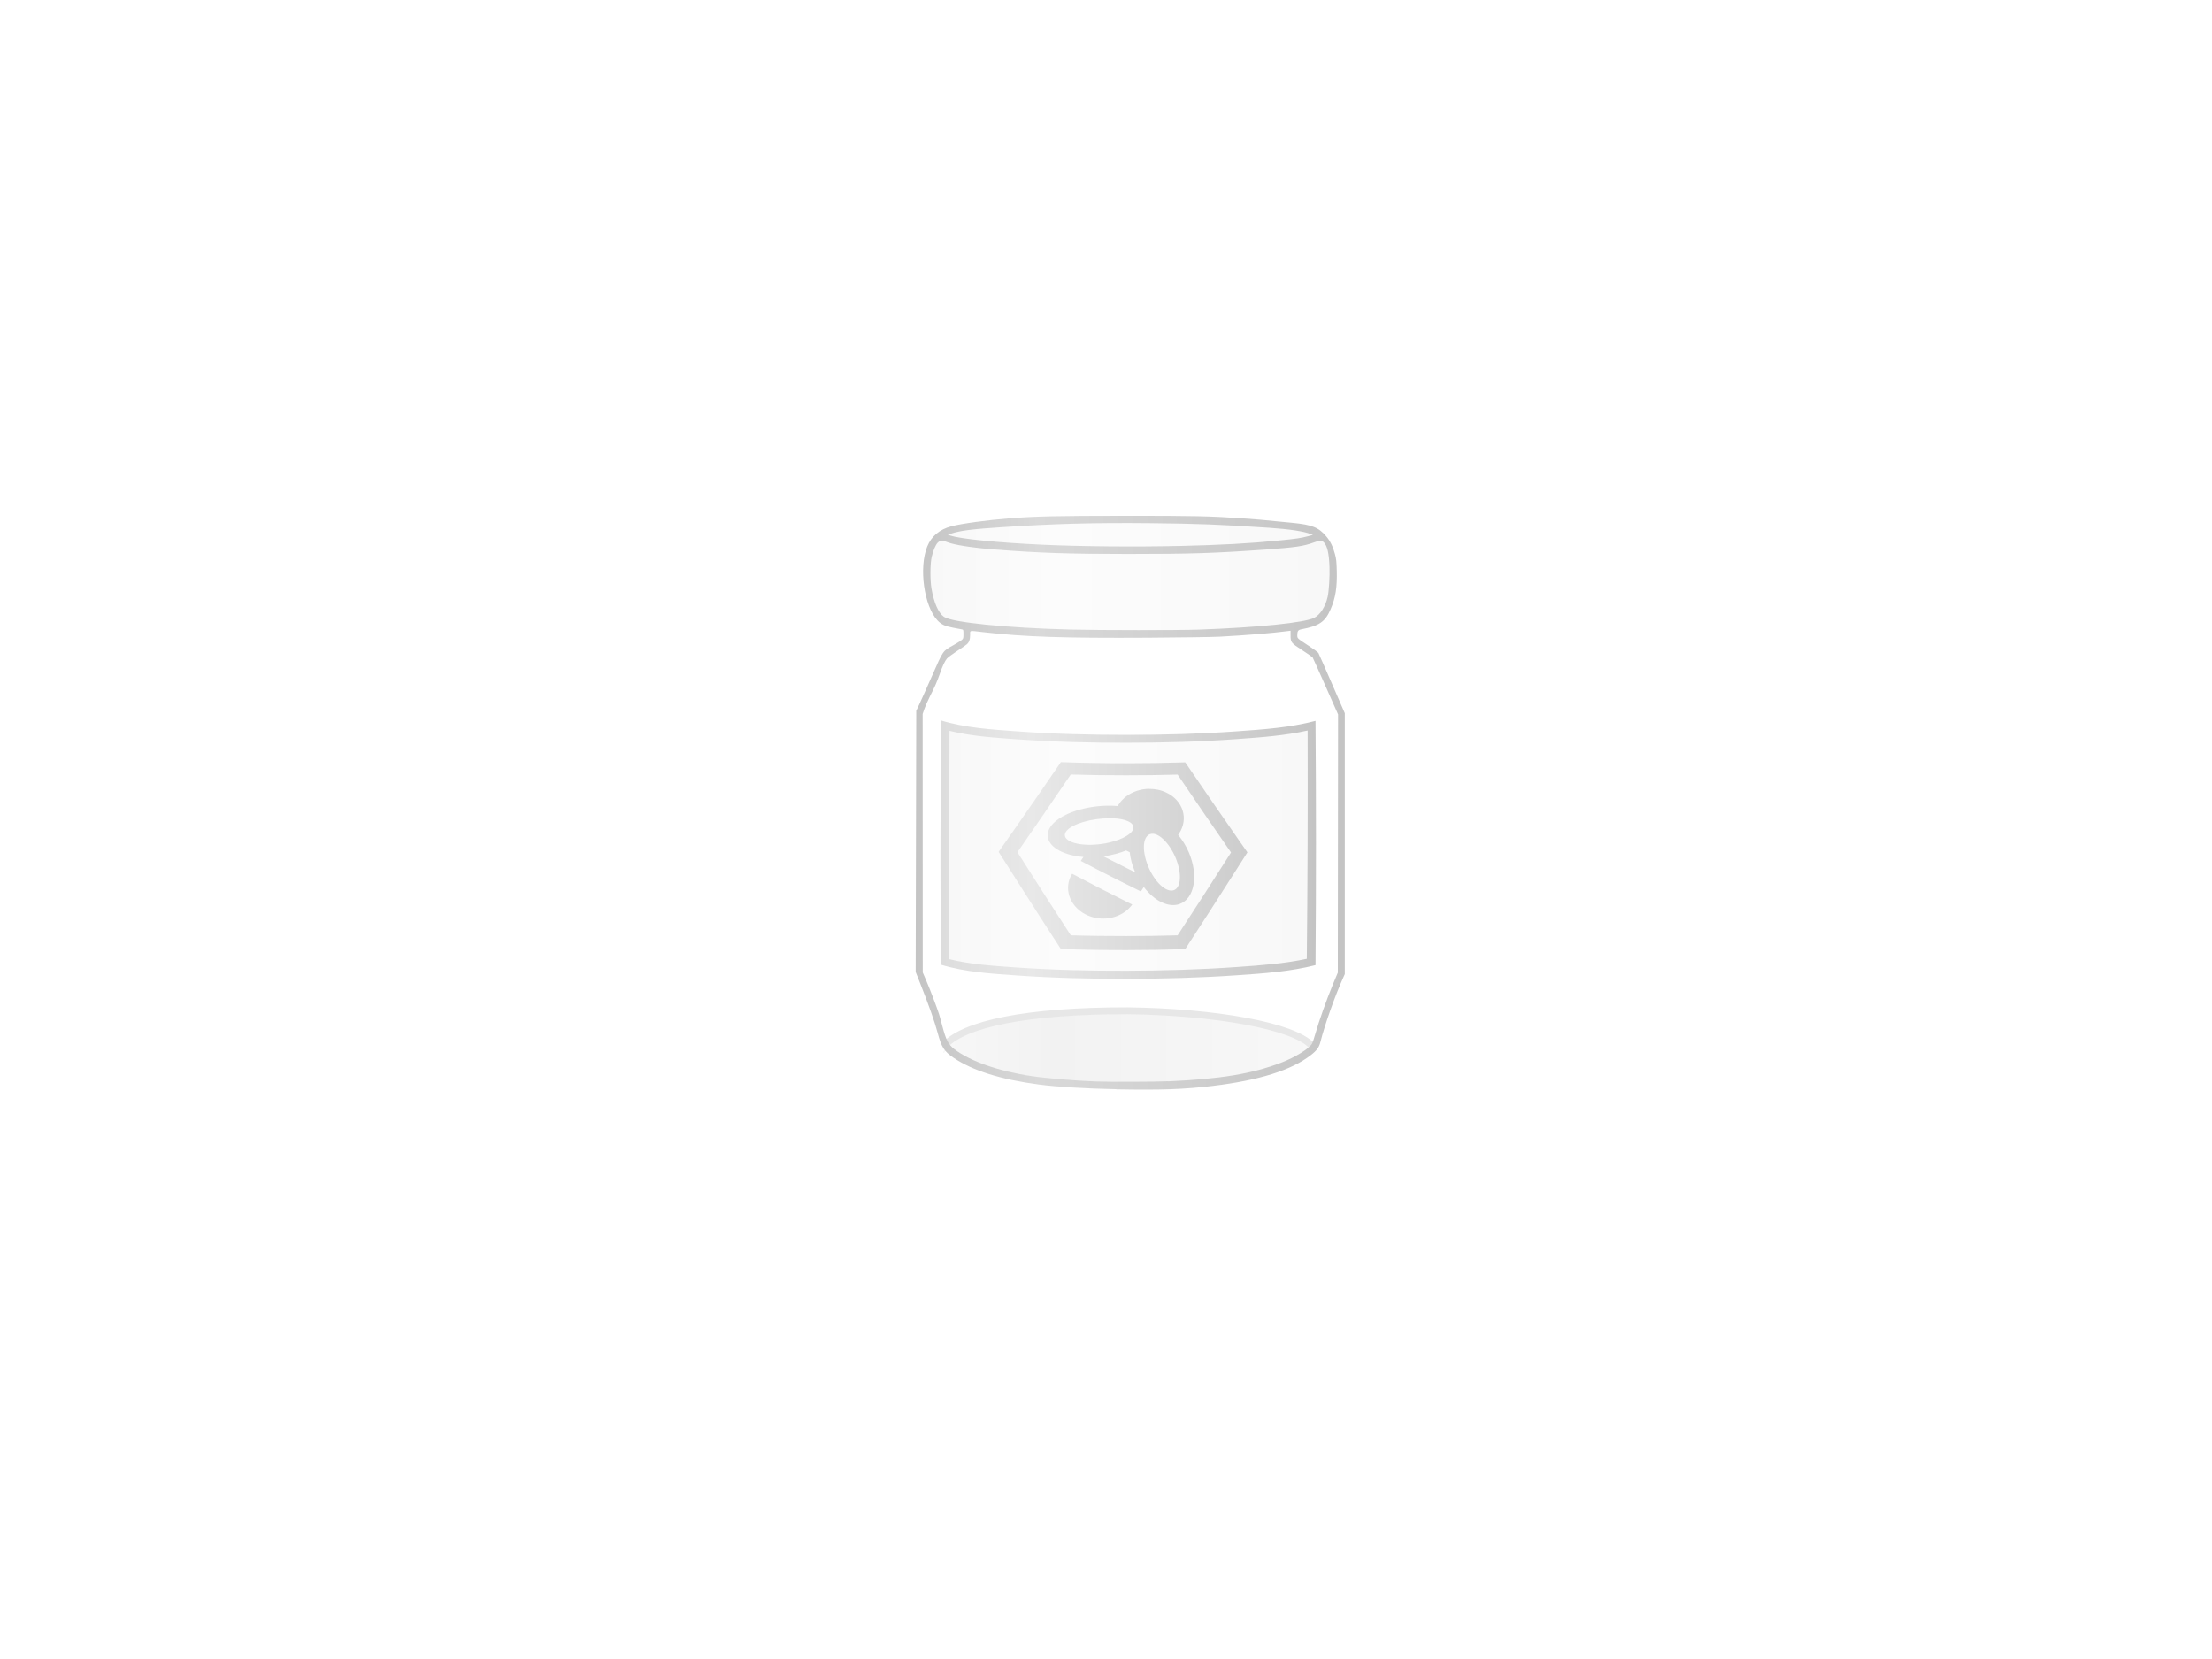
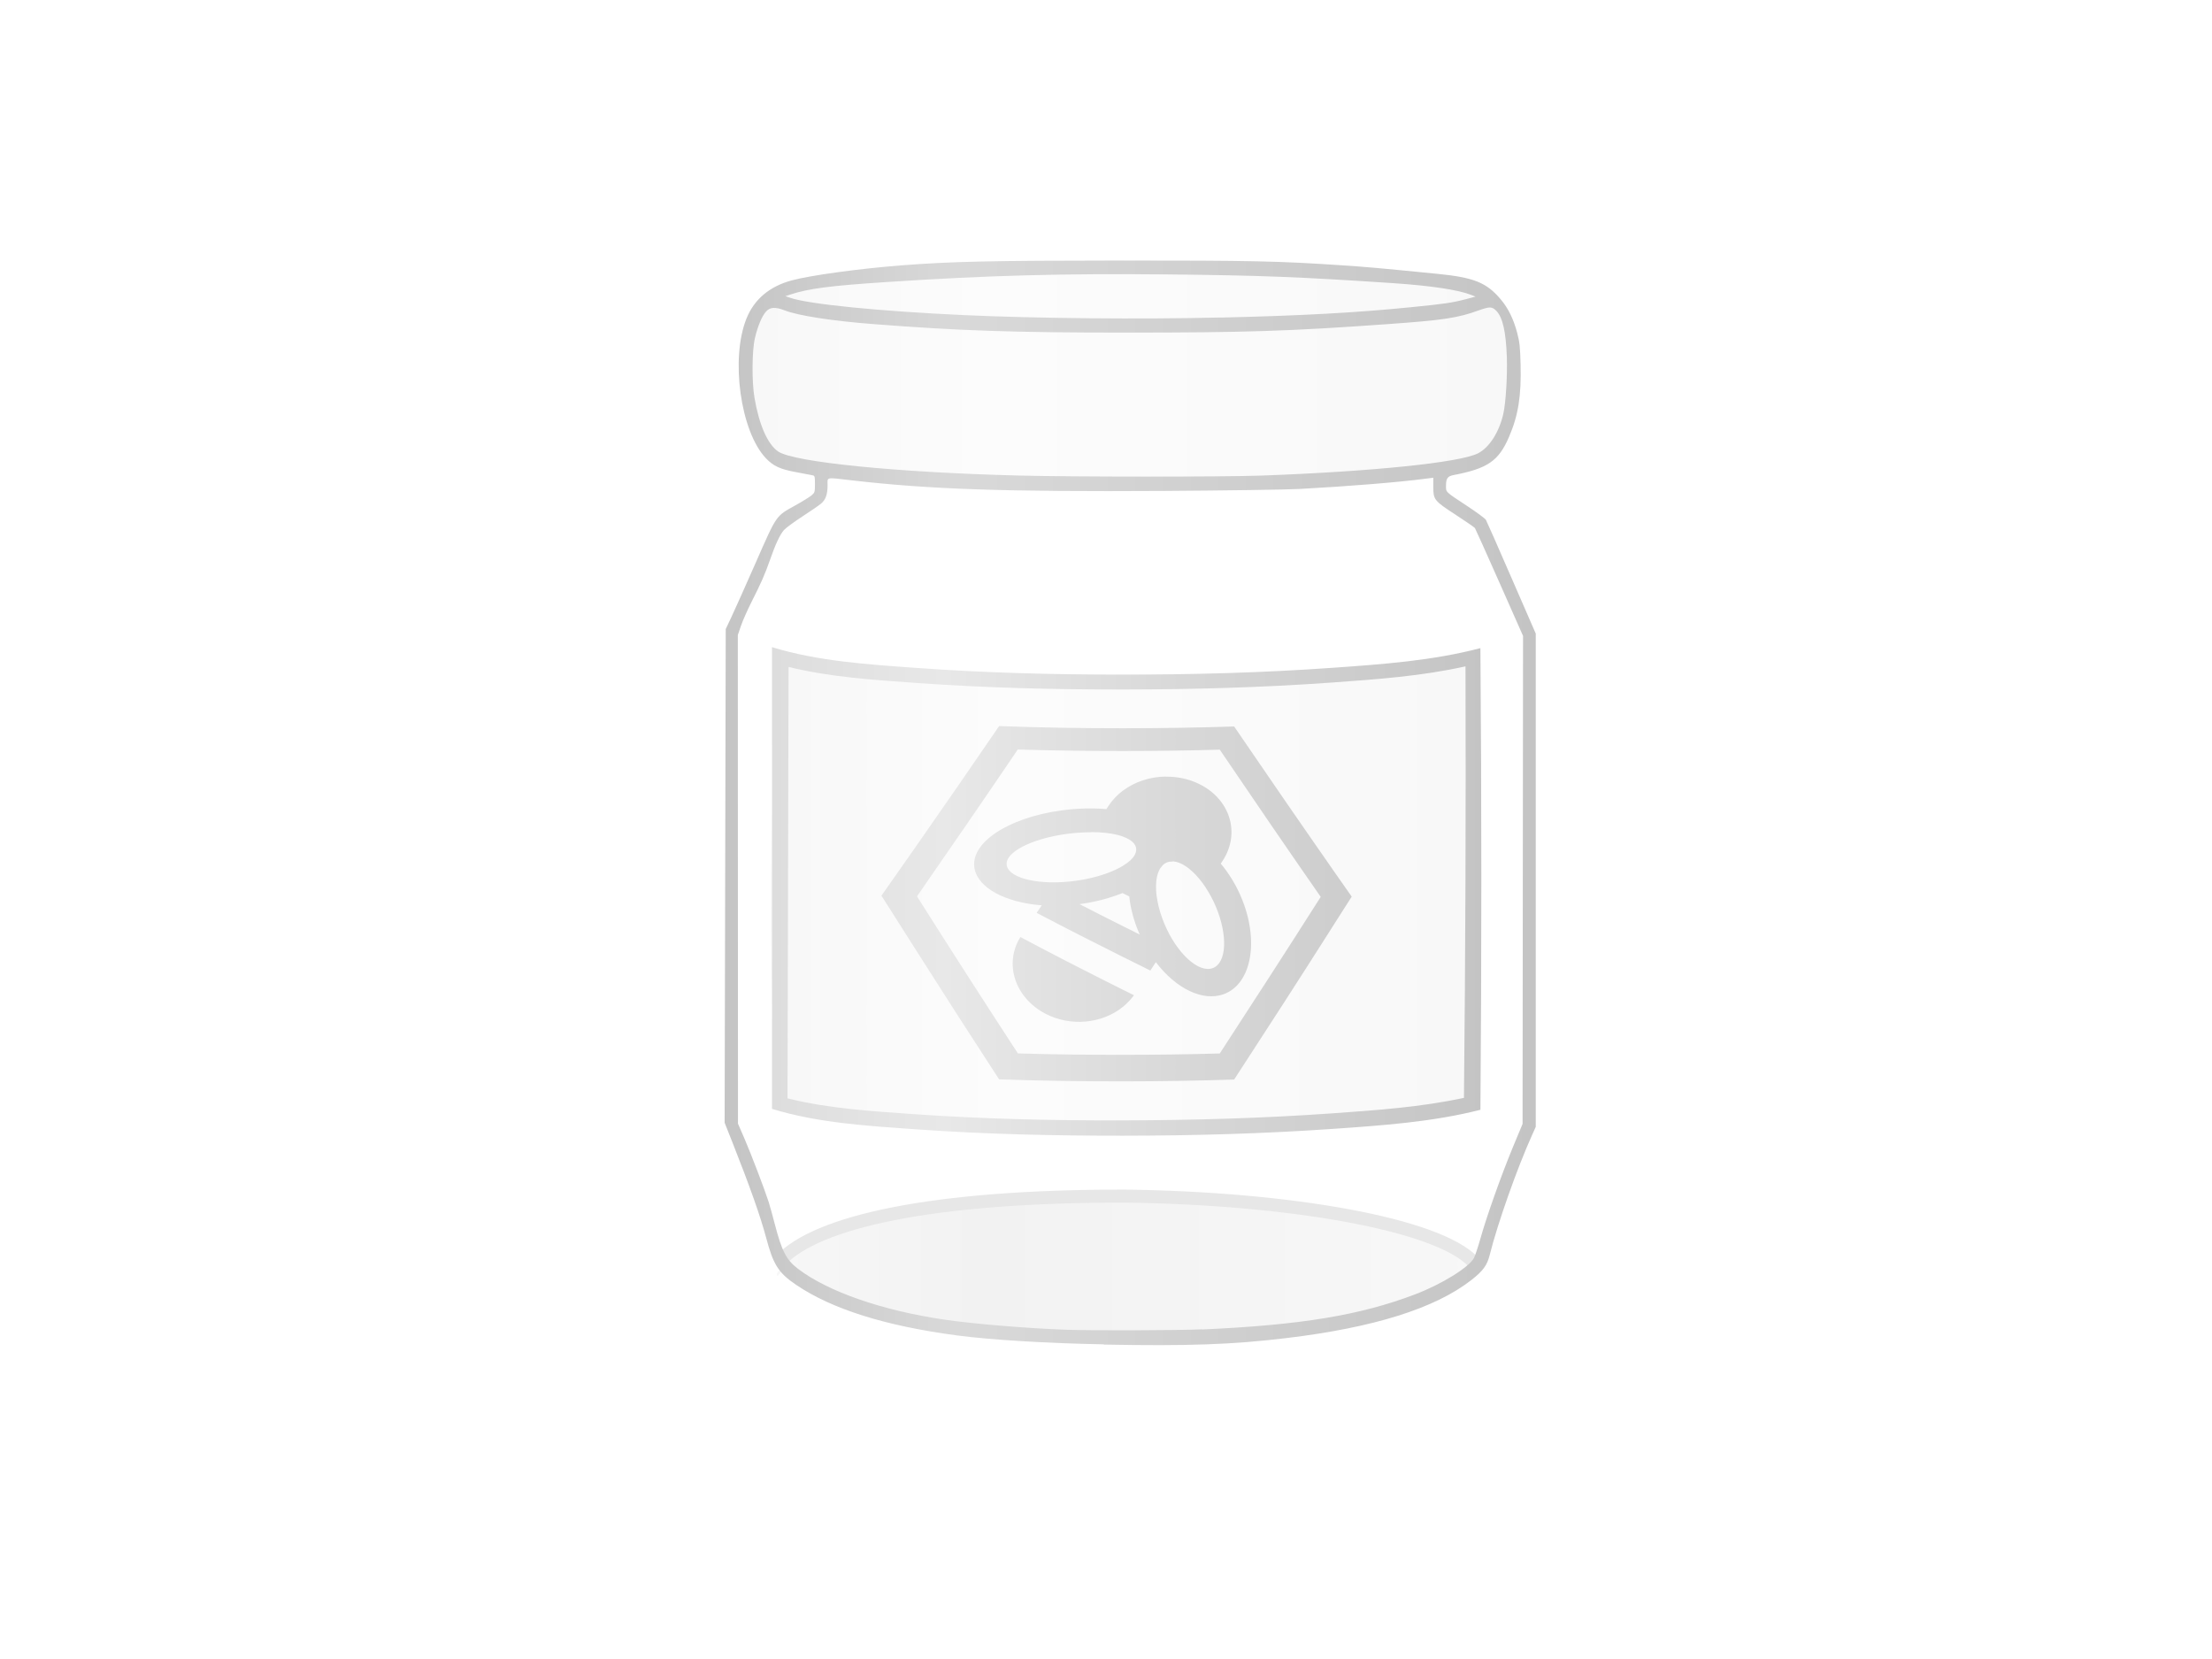
<svg xmlns="http://www.w3.org/2000/svg" xmlns:xlink="http://www.w3.org/1999/xlink" width="200" height="150" viewBox="0 0 52.917 39.688" version="1.1" id="svg5" xml:space="preserve">
  <defs id="defs2">
    <linearGradient id="linearGradient3935">
      <stop style="stop-color:#f8f8f8;stop-opacity:1;" offset="0" id="stop3929" />
      <stop style="stop-color:#f2f2f2;stop-opacity:1;" offset="0.322" id="stop3931" />
      <stop style="stop-color:#f8f8f8;stop-opacity:1;" offset="1" id="stop3933" />
    </linearGradient>
    <linearGradient id="linearGradient3848">
      <stop style="stop-color:#f8f8f8;stop-opacity:1;" offset="0" id="stop3842" />
      <stop style="stop-color:#fcfcfc;stop-opacity:1;" offset="0.322" id="stop3844" />
      <stop style="stop-color:#f8f8f8;stop-opacity:1;" offset="1" id="stop3846" />
    </linearGradient>
    <linearGradient id="linearGradient3797">
      <stop style="stop-color:#f8f8f8;stop-opacity:1;" offset="0" id="stop3793" />
      <stop style="stop-color:#fcfcfc;stop-opacity:1;" offset="0.322" id="stop3801" />
      <stop style="stop-color:#f8f8f8;stop-opacity:1;" offset="1" id="stop3795" />
    </linearGradient>
    <linearGradient id="linearGradient2082">
      <stop style="stop-color:#c4c4c4;stop-opacity:1;" offset="0" id="stop2078" />
      <stop style="stop-color:#d9d9d9;stop-opacity:1;" offset="0.285" id="stop2086" />
      <stop style="stop-color:#c4c4c4;stop-opacity:1;" offset="1" id="stop2080" />
    </linearGradient>
    <linearGradient id="linearGradient2072">
      <stop style="stop-color:#dddddd;stop-opacity:1;" offset="0" id="stop2068" />
      <stop style="stop-color:#e8e8e8;stop-opacity:1;" offset="0.24" id="stop2076" />
      <stop style="stop-color:#c4c4c4;stop-opacity:1;" offset="1" id="stop2070" />
    </linearGradient>
    <linearGradient xlink:href="#linearGradient2072" id="linearGradient2074" x1="22.428" y1="20.889" x2="31.591" y2="20.889" gradientUnits="userSpaceOnUse" />
    <linearGradient xlink:href="#linearGradient2082" id="linearGradient2084" x1="21.905" y1="19.201" x2="32.173" y2="19.201" gradientUnits="userSpaceOnUse" />
    <linearGradient xlink:href="#linearGradient3797" id="linearGradient3799" x1="22.182" y1="13.768" x2="31.862" y2="13.768" gradientUnits="userSpaceOnUse" />
    <linearGradient xlink:href="#linearGradient3848" id="linearGradient3839" gradientUnits="userSpaceOnUse" x1="22.182" y1="13.768" x2="31.862" y2="13.768" gradientTransform="matrix(0.9049358,0,0,2.102521,2.571594,-8.645206)" />
    <linearGradient xlink:href="#linearGradient3935" id="linearGradient3926" gradientUnits="userSpaceOnUse" x1="22.182" y1="13.768" x2="31.862" y2="13.768" gradientTransform="matrix(1,0,0,0.5690017,-0.1314535,17.3348)" />
  </defs>
  <g id="layer1">
-     <path id="rect3029" style="fill:url(#linearGradient3799);fill-opacity:1;stroke-width:0.291;stroke-linecap:square;stroke-linejoin:round;paint-order:markers fill stroke" d="m 22.304,12.923 c 1.475,-0.841 8.397,-0.701 9.435,-0.018 0.111,0.58 0.206,1.162 0.009,1.789 -1.355,0.725 -7.965,0.6 -9.417,0.009 -0.199,-0.619 -0.19,-1.21 -0.027,-1.78 z" />
-     <path id="rect3029-4" style="fill:url(#linearGradient3926);fill-opacity:1;stroke-width:0.219;stroke-linecap:square;stroke-linejoin:round;paint-order:markers fill stroke" d="m 22.647,25.077 c 0.629,-1.235 8.469,-0.917 8.807,-0.083 0.111,0.33 0.034,-0.116 -0.163,0.241 -0.663,0.401 -2.499,0.719 -4.324,0.705 -1.734,-0.014 -3.595,-0.355 -4.198,-0.704 -0.199,-0.352 -0.28,0.166 -0.117,-0.159 z" />
-     <path style="fill:none;fill-opacity:1;stroke:#e7e7e7;stroke-width:0.165;stroke-linecap:butt;stroke-linejoin:miter;stroke-dasharray:none;stroke-opacity:1" d="m 22.609,24.999 c 0.461,-0.495 1.919,-0.821 4.363,-0.818 2.089,0.026 3.964,0.357 4.405,0.831" id="path3991" />
-     <path id="rect3029-7" style="fill:url(#linearGradient3839);fill-opacity:1;stroke-width:0.401;stroke-linecap:square;stroke-linejoin:round;paint-order:markers fill stroke" d="m 22.64,17.414 c 1.309,0.405 7.49,0.335 8.717,-0.006 0.1,1.219 -0.006,4.265 -0.005,5.609 -1.386,0.406 -7.221,0.521 -8.752,-0.058 -0.18,-1.301 -0.12,-4.358 0.027,-5.558 z" />
-     <path style="fill:url(#linearGradient2084);fill-opacity:1;stroke-width:0.014" d="m 26.704,26.057 c -0.716,-0.013 -1.426,-0.056 -1.852,-0.112 -0.908,-0.12 -1.586,-0.332 -2.042,-0.641 -0.223,-0.151 -0.289,-0.254 -0.379,-0.594 -0.072,-0.271 -0.208,-0.655 -0.426,-1.206 l -0.1,-0.252 0.007,-3.124 0.007,-3.124 0.071,-0.15 c 0.039,-0.082 0.177,-0.391 0.307,-0.686 0.271,-0.616 0.253,-0.59 0.503,-0.729 0.088,-0.049 0.18,-0.106 0.204,-0.126 0.042,-0.036 0.044,-0.042 0.044,-0.143 0,-0.098 -0.002,-0.106 -0.03,-0.112 -0.017,-0.004 -0.109,-0.021 -0.206,-0.039 -0.205,-0.038 -0.29,-0.077 -0.385,-0.177 -0.322,-0.34 -0.45,-1.263 -0.245,-1.769 0.098,-0.243 0.293,-0.407 0.574,-0.482 0.241,-0.065 0.854,-0.148 1.387,-0.19 0.636,-0.049 1.13,-0.06 2.771,-0.061 1.648,-8.27e-4 2.017,0.007 2.812,0.061 0.303,0.02 0.459,0.034 1.196,0.107 0.466,0.046 0.626,0.11 0.806,0.324 0.095,0.112 0.162,0.25 0.208,0.424 0.031,0.119 0.037,0.173 0.043,0.4 0.01,0.396 -0.029,0.644 -0.146,0.915 -0.131,0.306 -0.271,0.402 -0.706,0.485 -0.071,0.014 -0.092,0.043 -0.092,0.131 0,0.088 -0.017,0.072 0.274,0.264 0.117,0.077 0.221,0.154 0.231,0.171 0.01,0.017 0.156,0.348 0.324,0.735 l 0.307,0.705 v 3.121 3.121 l -0.047,0.105 c -0.188,0.416 -0.437,1.121 -0.535,1.514 -0.033,0.133 -0.085,0.205 -0.233,0.32 -0.46,0.359 -1.235,0.602 -2.342,0.735 -0.681,0.082 -1.239,0.102 -2.312,0.082 z m 1.244,-0.188 c 1.249,-0.056 2.002,-0.18 2.697,-0.445 0.336,-0.128 0.68,-0.341 0.744,-0.46 0.014,-0.027 0.051,-0.138 0.082,-0.247 0.077,-0.276 0.262,-0.796 0.409,-1.152 l 0.124,-0.298 0.003,-3.088 0.003,-3.088 -0.298,-0.673 c -0.164,-0.37 -0.304,-0.682 -0.311,-0.692 -0.007,-0.01 -0.118,-0.086 -0.245,-0.169 -0.272,-0.177 -0.282,-0.19 -0.282,-0.355 l -5e-5,-0.113 -0.078,0.01 c -0.346,0.046 -0.981,0.098 -1.612,0.132 -0.167,0.009 -0.94,0.02 -1.717,0.025 -2.012,0.012 -2.964,-0.02 -3.944,-0.133 -0.35,-0.04 -0.315,-0.047 -0.315,0.062 0,0.114 -0.024,0.183 -0.083,0.232 -0.025,0.021 -0.132,0.095 -0.237,0.163 -0.106,0.069 -0.21,0.146 -0.232,0.171 -0.051,0.059 -0.107,0.177 -0.176,0.376 -0.065,0.186 -0.116,0.3 -0.236,0.537 -0.049,0.097 -0.108,0.23 -0.131,0.296 l -0.041,0.12 0.001,3.092 0.001,3.092 0.08,0.184 c 0.085,0.196 0.261,0.658 0.309,0.809 0.016,0.05 0.051,0.177 0.078,0.282 0.089,0.341 0.145,0.45 0.294,0.563 0.38,0.289 1.065,0.527 1.849,0.642 0.367,0.054 1.052,0.111 1.533,0.128 0.323,0.012 1.43,0.009 1.73,-0.005 z m 0.744,-10.807 c 1.407,-0.051 2.519,-0.165 2.748,-0.282 0.143,-0.073 0.267,-0.267 0.32,-0.498 0.032,-0.139 0.053,-0.489 0.045,-0.723 -0.012,-0.32 -0.053,-0.5 -0.133,-0.582 -0.054,-0.055 -0.083,-0.056 -0.223,-0.006 -0.269,0.097 -0.442,0.123 -1.154,0.174 -1.242,0.089 -1.794,0.107 -3.305,0.107 -1.421,4.02e-4 -2.112,-0.023 -3.197,-0.107 -0.524,-0.04 -0.956,-0.107 -1.128,-0.174 -0.118,-0.046 -0.186,-0.042 -0.236,0.015 -0.052,0.058 -0.104,0.182 -0.14,0.333 -0.038,0.158 -0.041,0.554 -0.006,0.759 0.058,0.341 0.166,0.586 0.298,0.678 0.194,0.135 1.492,0.266 3.037,0.305 0.689,0.018 2.603,0.018 3.076,0.001 z m -0.507,-2 c 1.025,-0.024 1.703,-0.061 2.406,-0.131 0.43,-0.043 0.52,-0.056 0.696,-0.102 l 0.122,-0.032 -0.05,-0.02 c -0.17,-0.067 -0.512,-0.118 -0.998,-0.151 -1.185,-0.079 -1.677,-0.098 -2.846,-0.11 -1.344,-0.013 -2.274,0.012 -3.542,0.095 -0.735,0.048 -1.007,0.083 -1.244,0.162 l -0.054,0.018 0.061,0.021 c 0.235,0.081 1.131,0.17 2.204,0.219 0.913,0.042 2.232,0.054 3.245,0.03 z" id="path179" />
-     <path class="UnoptimicedTransforms" id="path176" style="fill:url(#linearGradient2074);fill-opacity:1;stroke-width:0.032;stroke-dasharray:none" d="m 22.406,17.346 c 0.002,2.278 0.002,4.555 3.8e-5,6.832 0.596,0.209 1.236,0.252 1.865,0.303 8.37e-4,6.7e-5 0.002,1.35e-4 0.003,2.02e-4 0.888,0.072 1.78,0.095 2.672,0.094 0,0 0,0 0,0 0.001,-1e-6 0.003,-3e-6 0.004,-5e-6 0,0 0,0 0,0 0.901,-0.001 1.802,-0.029 2.699,-0.1 0,0 0,0 0,0 0.003,-2.24e-4 0.006,-4.48e-4 0.009,-6.73e-4 0.643,-0.051 1.293,-0.102 1.913,-0.283 0.016,-2.282 0.016,-4.559 -2.02e-4,-6.832 -0.618,0.186 -1.268,0.239 -1.912,0.291 -0.003,2.3e-4 -0.006,4.6e-4 -0.009,6.9e-4 -0.898,0.073 -1.799,0.1 -2.7,0.1 -0.001,0 -0.003,1e-6 -0.004,1e-6 0,0 -1e-6,0 -1e-6,0 -0.892,3.05e-4 -1.784,-0.025 -2.672,-0.099 -8.39e-4,-7e-5 -0.002,-1.4e-4 -0.003,-2.1e-4 -0.629,-0.052 -1.269,-0.098 -1.865,-0.307 z m 8.972,0.283 c 0.006,2.125 -3.8e-4,4.254 -0.02,6.386 -0.555,0.137 -1.131,0.183 -1.701,0.229 -10e-7,0 -0.008,6.6e-4 -0.008,6.6e-4 0,0 -10e-7,0 -10e-7,0 -0.898,0.073 -1.799,0.101 -2.7,0.104 0,0 0,0 0,0 0,0 -0.004,10e-6 -0.004,10e-6 0,0 0,0 0,0 -0.891,0.003 -1.783,-0.02 -2.672,-0.09 0,0 -0.003,-1.88e-4 -0.003,-1.88e-4 -0.559,-0.045 -1.126,-0.083 -1.663,-0.236 -5.57e-4,0.314 0.014,-6.7 0.014,-6.385 0.533,0.151 1.095,0.192 1.649,0.237 -2.1e-5,-1e-6 0.003,1.99e-4 0.003,1.97e-4 0.889,0.073 1.781,0.098 2.672,0.097 0,0 0,0 0,0 0,0 0.004,-4e-6 0.004,-4e-6 0,0 1e-6,0 1e-6,0 0.901,-0.001 1.802,-0.029 2.701,-0.103 0,0 0,0 0,0 -1.32e-4,10e-6 0.009,-6.83e-4 0.008,-6.73e-4 0.577,-0.047 1.16,-0.095 1.72,-0.239 0,0 -2e-6,-3.9e-5 -2e-6,-3.9e-5 z m -6.034,0.885 c -0.359,0.6 -0.718,1.195 -1.075,1.78 1e-6,-1e-6 -0.002,0.004 -0.002,0.004 0.117,-0.191 -0.562,0.916 -0.445,0.725 0.149,0.27 0.295,0.532 0.445,0.801 0,2e-6 0.002,0.004 0.002,0.004 0.358,0.646 0.716,1.282 1.075,1.913 0.533,0.022 1.067,0.03 1.6,0.03 0.001,-1e-6 0.003,-2e-6 0.004,-3e-6 0.479,-6.37e-4 0.958,-0.009 1.437,-0.027 0.421,-0.739 0.846,-1.492 1.266,-2.249 -5e-6,9e-6 0.008,-0.015 0.008,-0.015 0.144,-0.259 0.103,-0.184 0.247,-0.443 -0.008,-0.014 -0.238,-0.39 -0.247,-0.403 -6e-6,-1.1e-5 -0.008,-0.014 -0.008,-0.014 -0.423,-0.693 -0.842,-1.39 -1.266,-2.101 -0.479,0.018 -0.958,0.026 -1.438,0.026 -0.001,0 -0.003,0 -0.004,0 -0.534,2.41e-4 -1.067,-0.009 -1.6,-0.032 z m 0.243,0.346 c 0.452,0.016 0.905,0.022 1.357,0.022 0.001,10e-7 0.003,10e-7 0.004,10e-7 0.417,-2.32e-4 0.834,-0.006 1.251,-0.02 0.437,0.738 0.869,1.46 1.306,2.179 -0.434,0.78 -0.872,1.556 -1.306,2.317 -0.417,0.014 -0.834,0.02 -1.251,0.02 -0.001,10e-7 -0.003,10e-7 -0.004,2e-6 -0.452,5.44e-4 -0.905,-0.005 -1.357,-0.021 -0.436,-0.765 -0.87,-1.537 -1.305,-2.324 0.433,-0.714 0.87,-1.441 1.305,-2.175 z m 1.914,0.4 c -0.206,0.003 -0.401,0.078 -0.553,0.207 0,0 0,0 0,0 -0.001,0.001 -0.003,0.002 -0.004,0.003 0,0 0,1e-6 0,1e-6 -0.07,0.06 -0.131,0.133 -0.179,0.215 6e-6,-9e-6 -0.033,0.057 -0.033,0.057 -0.056,-0.006 -0.114,-0.009 -0.173,-0.01 -0.134,-0.002 -0.271,0.007 -0.408,0.029 -0.693,0.108 -1.195,0.485 -1.123,0.87 0.051,0.277 0.392,0.492 0.868,0.535 3.6e-5,-6.1e-5 -0.066,0.111 -0.066,0.111 0.371,0.223 0.742,0.439 1.113,0.651 0,0 0.004,0.002 0.004,0.002 0.118,0.067 0.236,0.134 0.354,0.201 -2.32e-4,4.01e-4 0.072,-0.124 0.071,-0.124 0.265,0.397 0.609,0.583 0.875,0.475 0.366,-0.149 0.467,-0.799 0.227,-1.442 -0.067,-0.18 -0.157,-0.348 -0.262,-0.491 -2.1e-5,3.7e-5 0.024,-0.042 0.024,-0.042 0.236,-0.412 0.095,-0.919 -0.311,-1.141 -0.129,-0.071 -0.276,-0.107 -0.425,-0.104 0,0 -7e-6,-6e-6 -7e-6,-6e-6 z m -0.968,0.822 c 0.132,2.08e-4 0.251,0.015 0.348,0.043 0.002,5.13e-4 0.003,0.001 0.005,0.002 0.021,0.006 0.04,0.013 0.059,0.021 0.001,5.16e-4 0.003,0.001 0.004,0.002 0.029,0.012 0.055,0.026 0.077,0.041 8.75e-4,6.84e-4 0.002,0.001 0.003,0.002 0.012,0.008 0.022,0.016 0.032,0.025 7.04e-4,8.55e-4 0.001,0.002 0.002,0.003 0.007,0.007 0.014,0.014 0.02,0.022 0.003,0.003 0.005,0.006 0.007,0.009 0.004,0.006 0.008,0.012 0.011,0.019 0.002,0.004 0.004,0.008 0.006,0.012 0.004,0.01 0.007,0.02 0.009,0.03 0.002,0.012 0.003,0.024 0.002,0.036 -1.61e-4,0.001 -3.34e-4,0.002 -5.22e-4,0.004 -8.23e-4,0.01 -0.003,0.02 -0.005,0.029 -6.34e-4,0.003 -0.001,0.005 -0.002,0.008 -0.003,0.009 -0.007,0.019 -0.011,0.028 -0.001,0.003 -0.003,0.006 -0.004,0.009 -0.006,0.012 -0.013,0.023 -0.022,0.035 -3.44e-4,5.18e-4 -6.92e-4,0.001 -0.001,0.002 -0.018,0.025 -0.042,0.05 -0.071,0.074 -0.001,0.001 -0.003,0.002 -0.004,0.003 -0.015,0.012 -0.031,0.025 -0.048,0.037 0,0 0,0 0,0 0,0 0,0 0,0 0,0 0,0 0,0 -0.001,8.78e-4 -0.003,0.002 -0.004,0.003 0,0 0,0 0,0 -0.102,0.071 -0.241,0.133 -0.401,0.177 0,0 5.19e-4,5.2e-4 5.19e-4,5.2e-4 -0.065,0.018 -0.132,0.032 -0.2,0.043 -0.462,0.075 -0.865,-0.029 -0.901,-0.222 -0.036,-0.192 0.309,-0.397 0.771,-0.47 0.108,-0.017 0.217,-0.025 0.321,-0.025 0,0 -1.32e-4,-7.1e-5 -1.32e-4,-7.1e-5 z m 1.054,0.433 c 0.005,3.53e-4 0.011,9.23e-4 0.017,0.002 0.007,8.46e-4 0.014,0.002 0.022,0.004 0.004,0.001 0.008,0.002 0.013,0.003 0.01,0.003 0.021,0.006 0.032,0.011 0.001,4.85e-4 0.002,9.55e-4 0.004,0.002 3.48e-4,1.65e-4 6.94e-4,3.31e-4 0.001,4.98e-4 0.014,0.006 0.027,0.013 0.041,0.021 1.73e-4,-3e-6 3.47e-4,-6e-6 5.21e-4,-9e-6 0.014,0.009 0.028,0.019 0.043,0.03 0.013,0.01 0.027,0.022 0.04,0.034 0.001,8.33e-4 0.002,0.002 0.003,0.003 0,0 0.003,0.003 0.003,0.003 0.014,0.013 0.027,0.026 0.041,0.04 0.058,0.062 0.115,0.14 0.167,0.23 0,1.72e-4 0,3.44e-4 0,5.16e-4 0.05,0.086 0.095,0.181 0.132,0.281 0.16,0.432 0.142,0.843 -0.041,0.916 -0.183,0.073 -0.461,-0.219 -0.622,-0.654 -0.022,-0.06 -0.041,-0.121 -0.057,-0.181 -0.014,-0.055 -0.026,-0.109 -0.034,-0.162 -0.004,-0.024 -0.007,-0.047 -0.01,-0.071 -5.47e-4,-0.005 -0.001,-0.01 -0.002,-0.014 -0.002,-0.023 -0.004,-0.046 -0.005,-0.068 -0.002,-0.047 -0.002,-0.091 0.002,-0.132 3.09e-4,-0.005 6.57e-4,-0.01 0.001,-0.014 0.002,-0.017 0.004,-0.034 0.007,-0.05 3.07e-4,-0.001 7.01e-4,-0.003 0.001,-0.004 0.003,-0.016 0.006,-0.031 0.01,-0.045 0.001,-0.004 0.002,-0.008 0.003,-0.011 0.008,-0.026 0.018,-0.05 0.029,-0.071 0.012,-0.016 0.023,-0.031 0.033,-0.047 3.48e-4,-5.21e-4 6.95e-4,-0.001 0.001,-0.002 6.91e-4,-7.04e-4 0.001,-0.001 0.002,-0.002 0.007,-0.007 0.014,-0.013 0.021,-0.019 0.002,-0.002 0.005,-0.004 0.007,-0.005 0.01,-0.007 0.02,-0.012 0.03,-0.016 0.01,-0.004 0.02,-0.006 0.031,-0.008 0.005,-6.65e-4 0.01,-0.001 0.016,-0.001 0.006,-5.69e-4 0.012,-8.32e-4 0.018,-7.92e-4 0,0 1.1e-4,-3.3e-5 1.1e-4,-3.3e-5 z m -0.646,0.47 c 1e-6,0 0.003,0.002 0.003,0.002 0.001,7.14e-4 0.003,0.001 0.004,0.002 -1.15e-4,-6.5e-5 0.08,0.045 0.08,0.045 0.016,0.174 0.058,0.354 0.122,0.529 0.004,0.012 0.009,0.023 0.014,0.035 -0.072,-0.041 -0.143,-0.082 -0.215,-0.123 0,0 -0.004,-0.002 -0.004,-0.002 -0.187,-0.107 -0.374,-0.215 -0.561,-0.325 0.01,-0.001 0.019,-0.003 0.029,-0.004 0.187,-0.031 0.368,-0.086 0.528,-0.16 0,0 -6e-6,4.9e-5 -6e-6,4.9e-5 z m -1.321,0.65 c -0.215,0.392 -0.073,0.898 0.324,1.135 0.33,0.196 0.734,0.145 1,-0.1 0,0 1e-6,0 1e-6,0 0,0 0,0 0,0 0.001,-0.001 0.003,-0.002 0.004,-0.004 0,0 0,0 0,0 0.053,-0.049 0.1,-0.106 0.141,-0.17 -0.047,-0.027 -0.094,-0.053 -0.141,-0.08 0,0 -0.004,-0.002 -0.004,-0.002 -0.442,-0.252 -0.883,-0.511 -1.325,-0.779 z" transform="matrix(0.9783038,0,0,0.8552101,0.5844526,2.399549)" />
+     <g id="g46" transform="matrix(1.890195,0,0,1.890195,-24.06976,-17.09245)">
+       <path id="rect3029" style="fill:url(#linearGradient3799);fill-opacity:1;stroke-width:0.291;stroke-linecap:square;stroke-linejoin:round;paint-order:markers fill stroke" d="m 22.304,12.923 c 1.475,-0.841 8.397,-0.701 9.435,-0.018 0.111,0.58 0.206,1.162 0.009,1.789 -1.355,0.725 -7.965,0.6 -9.417,0.009 -0.199,-0.619 -0.19,-1.21 -0.027,-1.78 z" />
+       <path id="rect3029-4" style="fill:url(#linearGradient3926);fill-opacity:1;stroke-width:0.219;stroke-linecap:square;stroke-linejoin:round;paint-order:markers fill stroke" d="m 22.647,25.077 c 0.629,-1.235 8.469,-0.917 8.807,-0.083 0.111,0.33 0.034,-0.116 -0.163,0.241 -0.663,0.401 -2.499,0.719 -4.324,0.705 -1.734,-0.014 -3.595,-0.355 -4.198,-0.704 -0.199,-0.352 -0.28,0.166 -0.117,-0.159 z" />
+       <path style="fill:none;fill-opacity:1;stroke:#e7e7e7;stroke-width:0.165;stroke-linecap:butt;stroke-linejoin:miter;stroke-dasharray:none;stroke-opacity:1" d="m 22.609,24.999 c 0.461,-0.495 1.919,-0.821 4.363,-0.818 2.089,0.026 3.964,0.357 4.405,0.831" id="path3991" />
+       <path id="rect3029-7" style="fill:url(#linearGradient3839);fill-opacity:1;stroke-width:0.401;stroke-linecap:square;stroke-linejoin:round;paint-order:markers fill stroke" d="m 22.64,17.414 c 1.309,0.405 7.49,0.335 8.717,-0.006 0.1,1.219 -0.006,4.265 -0.005,5.609 -1.386,0.406 -7.221,0.521 -8.752,-0.058 -0.18,-1.301 -0.12,-4.358 0.027,-5.558 z" />
+       <path style="fill:url(#linearGradient2084);fill-opacity:1;stroke-width:0.014" d="m 26.704,26.057 c -0.716,-0.013 -1.426,-0.056 -1.852,-0.112 -0.908,-0.12 -1.586,-0.332 -2.042,-0.641 -0.223,-0.151 -0.289,-0.254 -0.379,-0.594 -0.072,-0.271 -0.208,-0.655 -0.426,-1.206 l -0.1,-0.252 0.007,-3.124 0.007,-3.124 0.071,-0.15 c 0.039,-0.082 0.177,-0.391 0.307,-0.686 0.271,-0.616 0.253,-0.59 0.503,-0.729 0.088,-0.049 0.18,-0.106 0.204,-0.126 0.042,-0.036 0.044,-0.042 0.044,-0.143 0,-0.098 -0.002,-0.106 -0.03,-0.112 -0.017,-0.004 -0.109,-0.021 -0.206,-0.039 -0.205,-0.038 -0.29,-0.077 -0.385,-0.177 -0.322,-0.34 -0.45,-1.263 -0.245,-1.769 0.098,-0.243 0.293,-0.407 0.574,-0.482 0.241,-0.065 0.854,-0.148 1.387,-0.19 0.636,-0.049 1.13,-0.06 2.771,-0.061 1.648,-8.27e-4 2.017,0.007 2.812,0.061 0.303,0.02 0.459,0.034 1.196,0.107 0.466,0.046 0.626,0.11 0.806,0.324 0.095,0.112 0.162,0.25 0.208,0.424 0.031,0.119 0.037,0.173 0.043,0.4 0.01,0.396 -0.029,0.644 -0.146,0.915 -0.131,0.306 -0.271,0.402 -0.706,0.485 -0.071,0.014 -0.092,0.043 -0.092,0.131 0,0.088 -0.017,0.072 0.274,0.264 0.117,0.077 0.221,0.154 0.231,0.171 0.01,0.017 0.156,0.348 0.324,0.735 l 0.307,0.705 v 3.121 3.121 l -0.047,0.105 c -0.188,0.416 -0.437,1.121 -0.535,1.514 -0.033,0.133 -0.085,0.205 -0.233,0.32 -0.46,0.359 -1.235,0.602 -2.342,0.735 -0.681,0.082 -1.239,0.102 -2.312,0.082 z m 1.244,-0.188 c 1.249,-0.056 2.002,-0.18 2.697,-0.445 0.336,-0.128 0.68,-0.341 0.744,-0.46 0.014,-0.027 0.051,-0.138 0.082,-0.247 0.077,-0.276 0.262,-0.796 0.409,-1.152 l 0.124,-0.298 0.003,-3.088 0.003,-3.088 -0.298,-0.673 c -0.164,-0.37 -0.304,-0.682 -0.311,-0.692 -0.007,-0.01 -0.118,-0.086 -0.245,-0.169 -0.272,-0.177 -0.282,-0.19 -0.282,-0.355 l -5e-5,-0.113 -0.078,0.01 c -0.346,0.046 -0.981,0.098 -1.612,0.132 -0.167,0.009 -0.94,0.02 -1.717,0.025 -2.012,0.012 -2.964,-0.02 -3.944,-0.133 -0.35,-0.04 -0.315,-0.047 -0.315,0.062 0,0.114 -0.024,0.183 -0.083,0.232 -0.025,0.021 -0.132,0.095 -0.237,0.163 -0.106,0.069 -0.21,0.146 -0.232,0.171 -0.051,0.059 -0.107,0.177 -0.176,0.376 -0.065,0.186 -0.116,0.3 -0.236,0.537 -0.049,0.097 -0.108,0.23 -0.131,0.296 l -0.041,0.12 0.001,3.092 0.001,3.092 0.08,0.184 c 0.085,0.196 0.261,0.658 0.309,0.809 0.016,0.05 0.051,0.177 0.078,0.282 0.089,0.341 0.145,0.45 0.294,0.563 0.38,0.289 1.065,0.527 1.849,0.642 0.367,0.054 1.052,0.111 1.533,0.128 0.323,0.012 1.43,0.009 1.73,-0.005 z m 0.744,-10.807 c 1.407,-0.051 2.519,-0.165 2.748,-0.282 0.143,-0.073 0.267,-0.267 0.32,-0.498 0.032,-0.139 0.053,-0.489 0.045,-0.723 -0.012,-0.32 -0.053,-0.5 -0.133,-0.582 -0.054,-0.055 -0.083,-0.056 -0.223,-0.006 -0.269,0.097 -0.442,0.123 -1.154,0.174 -1.242,0.089 -1.794,0.107 -3.305,0.107 -1.421,4.02e-4 -2.112,-0.023 -3.197,-0.107 -0.524,-0.04 -0.956,-0.107 -1.128,-0.174 -0.118,-0.046 -0.186,-0.042 -0.236,0.015 -0.052,0.058 -0.104,0.182 -0.14,0.333 -0.038,0.158 -0.041,0.554 -0.006,0.759 0.058,0.341 0.166,0.586 0.298,0.678 0.194,0.135 1.492,0.266 3.037,0.305 0.689,0.018 2.603,0.018 3.076,0.001 z m -0.507,-2 c 1.025,-0.024 1.703,-0.061 2.406,-0.131 0.43,-0.043 0.52,-0.056 0.696,-0.102 l 0.122,-0.032 -0.05,-0.02 c -0.17,-0.067 -0.512,-0.118 -0.998,-0.151 -1.185,-0.079 -1.677,-0.098 -2.846,-0.11 -1.344,-0.013 -2.274,0.012 -3.542,0.095 -0.735,0.048 -1.007,0.083 -1.244,0.162 l -0.054,0.018 0.061,0.021 c 0.235,0.081 1.131,0.17 2.204,0.219 0.913,0.042 2.232,0.054 3.245,0.03 z" id="path179" />
+       <path class="UnoptimicedTransforms" id="path176" style="fill:url(#linearGradient2074);fill-opacity:1;stroke-width:0.032;stroke-dasharray:none" d="m 22.406,17.346 c 0.002,2.278 0.002,4.555 3.8e-5,6.832 0.596,0.209 1.236,0.252 1.865,0.303 8.37e-4,6.7e-5 0.002,1.35e-4 0.003,2.02e-4 0.888,0.072 1.78,0.095 2.672,0.094 0,0 0,0 0,0 0.001,-1e-6 0.003,-3e-6 0.004,-5e-6 0,0 0,0 0,0 0.901,-0.001 1.802,-0.029 2.699,-0.1 0,0 0,0 0,0 0.003,-2.24e-4 0.006,-4.48e-4 0.009,-6.73e-4 0.643,-0.051 1.293,-0.102 1.913,-0.283 0.016,-2.282 0.016,-4.559 -2.02e-4,-6.832 -0.618,0.186 -1.268,0.239 -1.912,0.291 -0.003,2.3e-4 -0.006,4.6e-4 -0.009,6.9e-4 -0.898,0.073 -1.799,0.1 -2.7,0.1 -0.001,0 -0.003,1e-6 -0.004,1e-6 0,0 -1e-6,0 -1e-6,0 -0.892,3.05e-4 -1.784,-0.025 -2.672,-0.099 -8.39e-4,-7e-5 -0.002,-1.4e-4 -0.003,-2.1e-4 -0.629,-0.052 -1.269,-0.098 -1.865,-0.307 z m 8.972,0.283 c 0.006,2.125 -3.8e-4,4.254 -0.02,6.386 -0.555,0.137 -1.131,0.183 -1.701,0.229 -10e-7,0 -0.008,6.6e-4 -0.008,6.6e-4 0,0 -10e-7,0 -10e-7,0 -0.898,0.073 -1.799,0.101 -2.7,0.104 0,0 0,0 0,0 0,0 -0.004,10e-6 -0.004,10e-6 0,0 0,0 0,0 -0.891,0.003 -1.783,-0.02 -2.672,-0.09 0,0 -0.003,-1.88e-4 -0.003,-1.88e-4 -0.559,-0.045 -1.126,-0.083 -1.663,-0.236 -5.57e-4,0.314 0.014,-6.7 0.014,-6.385 0.533,0.151 1.095,0.192 1.649,0.237 -2.1e-5,-1e-6 0.003,1.99e-4 0.003,1.97e-4 0.889,0.073 1.781,0.098 2.672,0.097 0,0 0,0 0,0 0,0 0.004,-4e-6 0.004,-4e-6 0,0 1e-6,0 1e-6,0 0.901,-0.001 1.802,-0.029 2.701,-0.103 0,0 0,0 0,0 -1.32e-4,10e-6 0.009,-6.83e-4 0.008,-6.73e-4 0.577,-0.047 1.16,-0.095 1.72,-0.239 0,0 -2e-6,-3.9e-5 -2e-6,-3.9e-5 z m -6.034,0.885 c -0.359,0.6 -0.718,1.195 -1.075,1.78 1e-6,-1e-6 -0.002,0.004 -0.002,0.004 0.117,-0.191 -0.562,0.916 -0.445,0.725 0.149,0.27 0.295,0.532 0.445,0.801 0,2e-6 0.002,0.004 0.002,0.004 0.358,0.646 0.716,1.282 1.075,1.913 0.533,0.022 1.067,0.03 1.6,0.03 0.001,-1e-6 0.003,-2e-6 0.004,-3e-6 0.479,-6.37e-4 0.958,-0.009 1.437,-0.027 0.421,-0.739 0.846,-1.492 1.266,-2.249 -5e-6,9e-6 0.008,-0.015 0.008,-0.015 0.144,-0.259 0.103,-0.184 0.247,-0.443 -0.008,-0.014 -0.238,-0.39 -0.247,-0.403 -6e-6,-1.1e-5 -0.008,-0.014 -0.008,-0.014 -0.423,-0.693 -0.842,-1.39 -1.266,-2.101 -0.479,0.018 -0.958,0.026 -1.438,0.026 -0.001,0 -0.003,0 -0.004,0 -0.534,2.41e-4 -1.067,-0.009 -1.6,-0.032 z m 0.243,0.346 c 0.452,0.016 0.905,0.022 1.357,0.022 0.001,10e-7 0.003,10e-7 0.004,10e-7 0.417,-2.32e-4 0.834,-0.006 1.251,-0.02 0.437,0.738 0.869,1.46 1.306,2.179 -0.434,0.78 -0.872,1.556 -1.306,2.317 -0.417,0.014 -0.834,0.02 -1.251,0.02 -0.001,10e-7 -0.003,10e-7 -0.004,2e-6 -0.452,5.44e-4 -0.905,-0.005 -1.357,-0.021 -0.436,-0.765 -0.87,-1.537 -1.305,-2.324 0.433,-0.714 0.87,-1.441 1.305,-2.175 z m 1.914,0.4 c -0.206,0.003 -0.401,0.078 -0.553,0.207 0,0 0,0 0,0 -0.001,0.001 -0.003,0.002 -0.004,0.003 0,0 0,1e-6 0,1e-6 -0.07,0.06 -0.131,0.133 -0.179,0.215 6e-6,-9e-6 -0.033,0.057 -0.033,0.057 -0.056,-0.006 -0.114,-0.009 -0.173,-0.01 -0.134,-0.002 -0.271,0.007 -0.408,0.029 -0.693,0.108 -1.195,0.485 -1.123,0.87 0.051,0.277 0.392,0.492 0.868,0.535 3.6e-5,-6.1e-5 -0.066,0.111 -0.066,0.111 0.371,0.223 0.742,0.439 1.113,0.651 0,0 0.004,0.002 0.004,0.002 0.118,0.067 0.236,0.134 0.354,0.201 -2.32e-4,4.01e-4 0.072,-0.124 0.071,-0.124 0.265,0.397 0.609,0.583 0.875,0.475 0.366,-0.149 0.467,-0.799 0.227,-1.442 -0.067,-0.18 -0.157,-0.348 -0.262,-0.491 -2.1e-5,3.7e-5 0.024,-0.042 0.024,-0.042 0.236,-0.412 0.095,-0.919 -0.311,-1.141 -0.129,-0.071 -0.276,-0.107 -0.425,-0.104 0,0 -7e-6,-6e-6 -7e-6,-6e-6 z m -0.968,0.822 c 0.132,2.08e-4 0.251,0.015 0.348,0.043 0.002,5.13e-4 0.003,0.001 0.005,0.002 0.021,0.006 0.04,0.013 0.059,0.021 0.001,5.16e-4 0.003,0.001 0.004,0.002 0.029,0.012 0.055,0.026 0.077,0.041 8.75e-4,6.84e-4 0.002,0.001 0.003,0.002 0.012,0.008 0.022,0.016 0.032,0.025 7.04e-4,8.55e-4 0.001,0.002 0.002,0.003 0.007,0.007 0.014,0.014 0.02,0.022 0.003,0.003 0.005,0.006 0.007,0.009 0.004,0.006 0.008,0.012 0.011,0.019 0.002,0.004 0.004,0.008 0.006,0.012 0.004,0.01 0.007,0.02 0.009,0.03 0.002,0.012 0.003,0.024 0.002,0.036 -1.61e-4,0.001 -3.34e-4,0.002 -5.22e-4,0.004 -8.23e-4,0.01 -0.003,0.02 -0.005,0.029 -6.34e-4,0.003 -0.001,0.005 -0.002,0.008 -0.003,0.009 -0.007,0.019 -0.011,0.028 -0.001,0.003 -0.003,0.006 -0.004,0.009 -0.006,0.012 -0.013,0.023 -0.022,0.035 -3.44e-4,5.18e-4 -6.92e-4,0.001 -0.001,0.002 -0.018,0.025 -0.042,0.05 -0.071,0.074 -0.001,0.001 -0.003,0.002 -0.004,0.003 -0.015,0.012 -0.031,0.025 -0.048,0.037 0,0 0,0 0,0 0,0 0,0 0,0 0,0 0,0 0,0 -0.001,8.78e-4 -0.003,0.002 -0.004,0.003 0,0 0,0 0,0 -0.102,0.071 -0.241,0.133 -0.401,0.177 0,0 5.19e-4,5.2e-4 5.19e-4,5.2e-4 -0.065,0.018 -0.132,0.032 -0.2,0.043 -0.462,0.075 -0.865,-0.029 -0.901,-0.222 -0.036,-0.192 0.309,-0.397 0.771,-0.47 0.108,-0.017 0.217,-0.025 0.321,-0.025 0,0 -1.32e-4,-7.1e-5 -1.32e-4,-7.1e-5 z m 1.054,0.433 c 0.005,3.53e-4 0.011,9.23e-4 0.017,0.002 0.007,8.46e-4 0.014,0.002 0.022,0.004 0.004,0.001 0.008,0.002 0.013,0.003 0.01,0.003 0.021,0.006 0.032,0.011 0.001,4.85e-4 0.002,9.55e-4 0.004,0.002 3.48e-4,1.65e-4 6.94e-4,3.31e-4 0.001,4.98e-4 0.014,0.006 0.027,0.013 0.041,0.021 1.73e-4,-3e-6 3.47e-4,-6e-6 5.21e-4,-9e-6 0.014,0.009 0.028,0.019 0.043,0.03 0.013,0.01 0.027,0.022 0.04,0.034 0.001,8.33e-4 0.002,0.002 0.003,0.003 0,0 0.003,0.003 0.003,0.003 0.014,0.013 0.027,0.026 0.041,0.04 0.058,0.062 0.115,0.14 0.167,0.23 0,1.72e-4 0,3.44e-4 0,5.16e-4 0.05,0.086 0.095,0.181 0.132,0.281 0.16,0.432 0.142,0.843 -0.041,0.916 -0.183,0.073 -0.461,-0.219 -0.622,-0.654 -0.022,-0.06 -0.041,-0.121 -0.057,-0.181 -0.014,-0.055 -0.026,-0.109 -0.034,-0.162 -0.004,-0.024 -0.007,-0.047 -0.01,-0.071 -5.47e-4,-0.005 -0.001,-0.01 -0.002,-0.014 -0.002,-0.023 -0.004,-0.046 -0.005,-0.068 -0.002,-0.047 -0.002,-0.091 0.002,-0.132 3.09e-4,-0.005 6.57e-4,-0.01 0.001,-0.014 0.002,-0.017 0.004,-0.034 0.007,-0.05 3.07e-4,-0.001 7.01e-4,-0.003 0.001,-0.004 0.003,-0.016 0.006,-0.031 0.01,-0.045 0.001,-0.004 0.002,-0.008 0.003,-0.011 0.008,-0.026 0.018,-0.05 0.029,-0.071 0.012,-0.016 0.023,-0.031 0.033,-0.047 3.48e-4,-5.21e-4 6.95e-4,-0.001 0.001,-0.002 6.91e-4,-7.04e-4 0.001,-0.001 0.002,-0.002 0.007,-0.007 0.014,-0.013 0.021,-0.019 0.002,-0.002 0.005,-0.004 0.007,-0.005 0.01,-0.007 0.02,-0.012 0.03,-0.016 0.01,-0.004 0.02,-0.006 0.031,-0.008 0.005,-6.65e-4 0.01,-0.001 0.016,-0.001 0.006,-5.69e-4 0.012,-8.32e-4 0.018,-7.92e-4 0,0 1.1e-4,-3.3e-5 1.1e-4,-3.3e-5 z m -0.646,0.47 c 1e-6,0 0.003,0.002 0.003,0.002 0.001,7.14e-4 0.003,0.001 0.004,0.002 -1.15e-4,-6.5e-5 0.08,0.045 0.08,0.045 0.016,0.174 0.058,0.354 0.122,0.529 0.004,0.012 0.009,0.023 0.014,0.035 -0.072,-0.041 -0.143,-0.082 -0.215,-0.123 0,0 -0.004,-0.002 -0.004,-0.002 -0.187,-0.107 -0.374,-0.215 -0.561,-0.325 0.01,-0.001 0.019,-0.003 0.029,-0.004 0.187,-0.031 0.368,-0.086 0.528,-0.16 0,0 -6e-6,4.9e-5 -6e-6,4.9e-5 z m -1.321,0.65 c -0.215,0.392 -0.073,0.898 0.324,1.135 0.33,0.196 0.734,0.145 1,-0.1 0,0 1e-6,0 1e-6,0 0,0 0,0 0,0 0.001,-0.001 0.003,-0.002 0.004,-0.004 0,0 0,0 0,0 0.053,-0.049 0.1,-0.106 0.141,-0.17 -0.047,-0.027 -0.094,-0.053 -0.141,-0.08 0,0 -0.004,-0.002 -0.004,-0.002 -0.442,-0.252 -0.883,-0.511 -1.325,-0.779 z" transform="matrix(0.9783038,0,0,0.8552101,0.5844526,2.399549)" />
+     </g>
  </g>
</svg>
